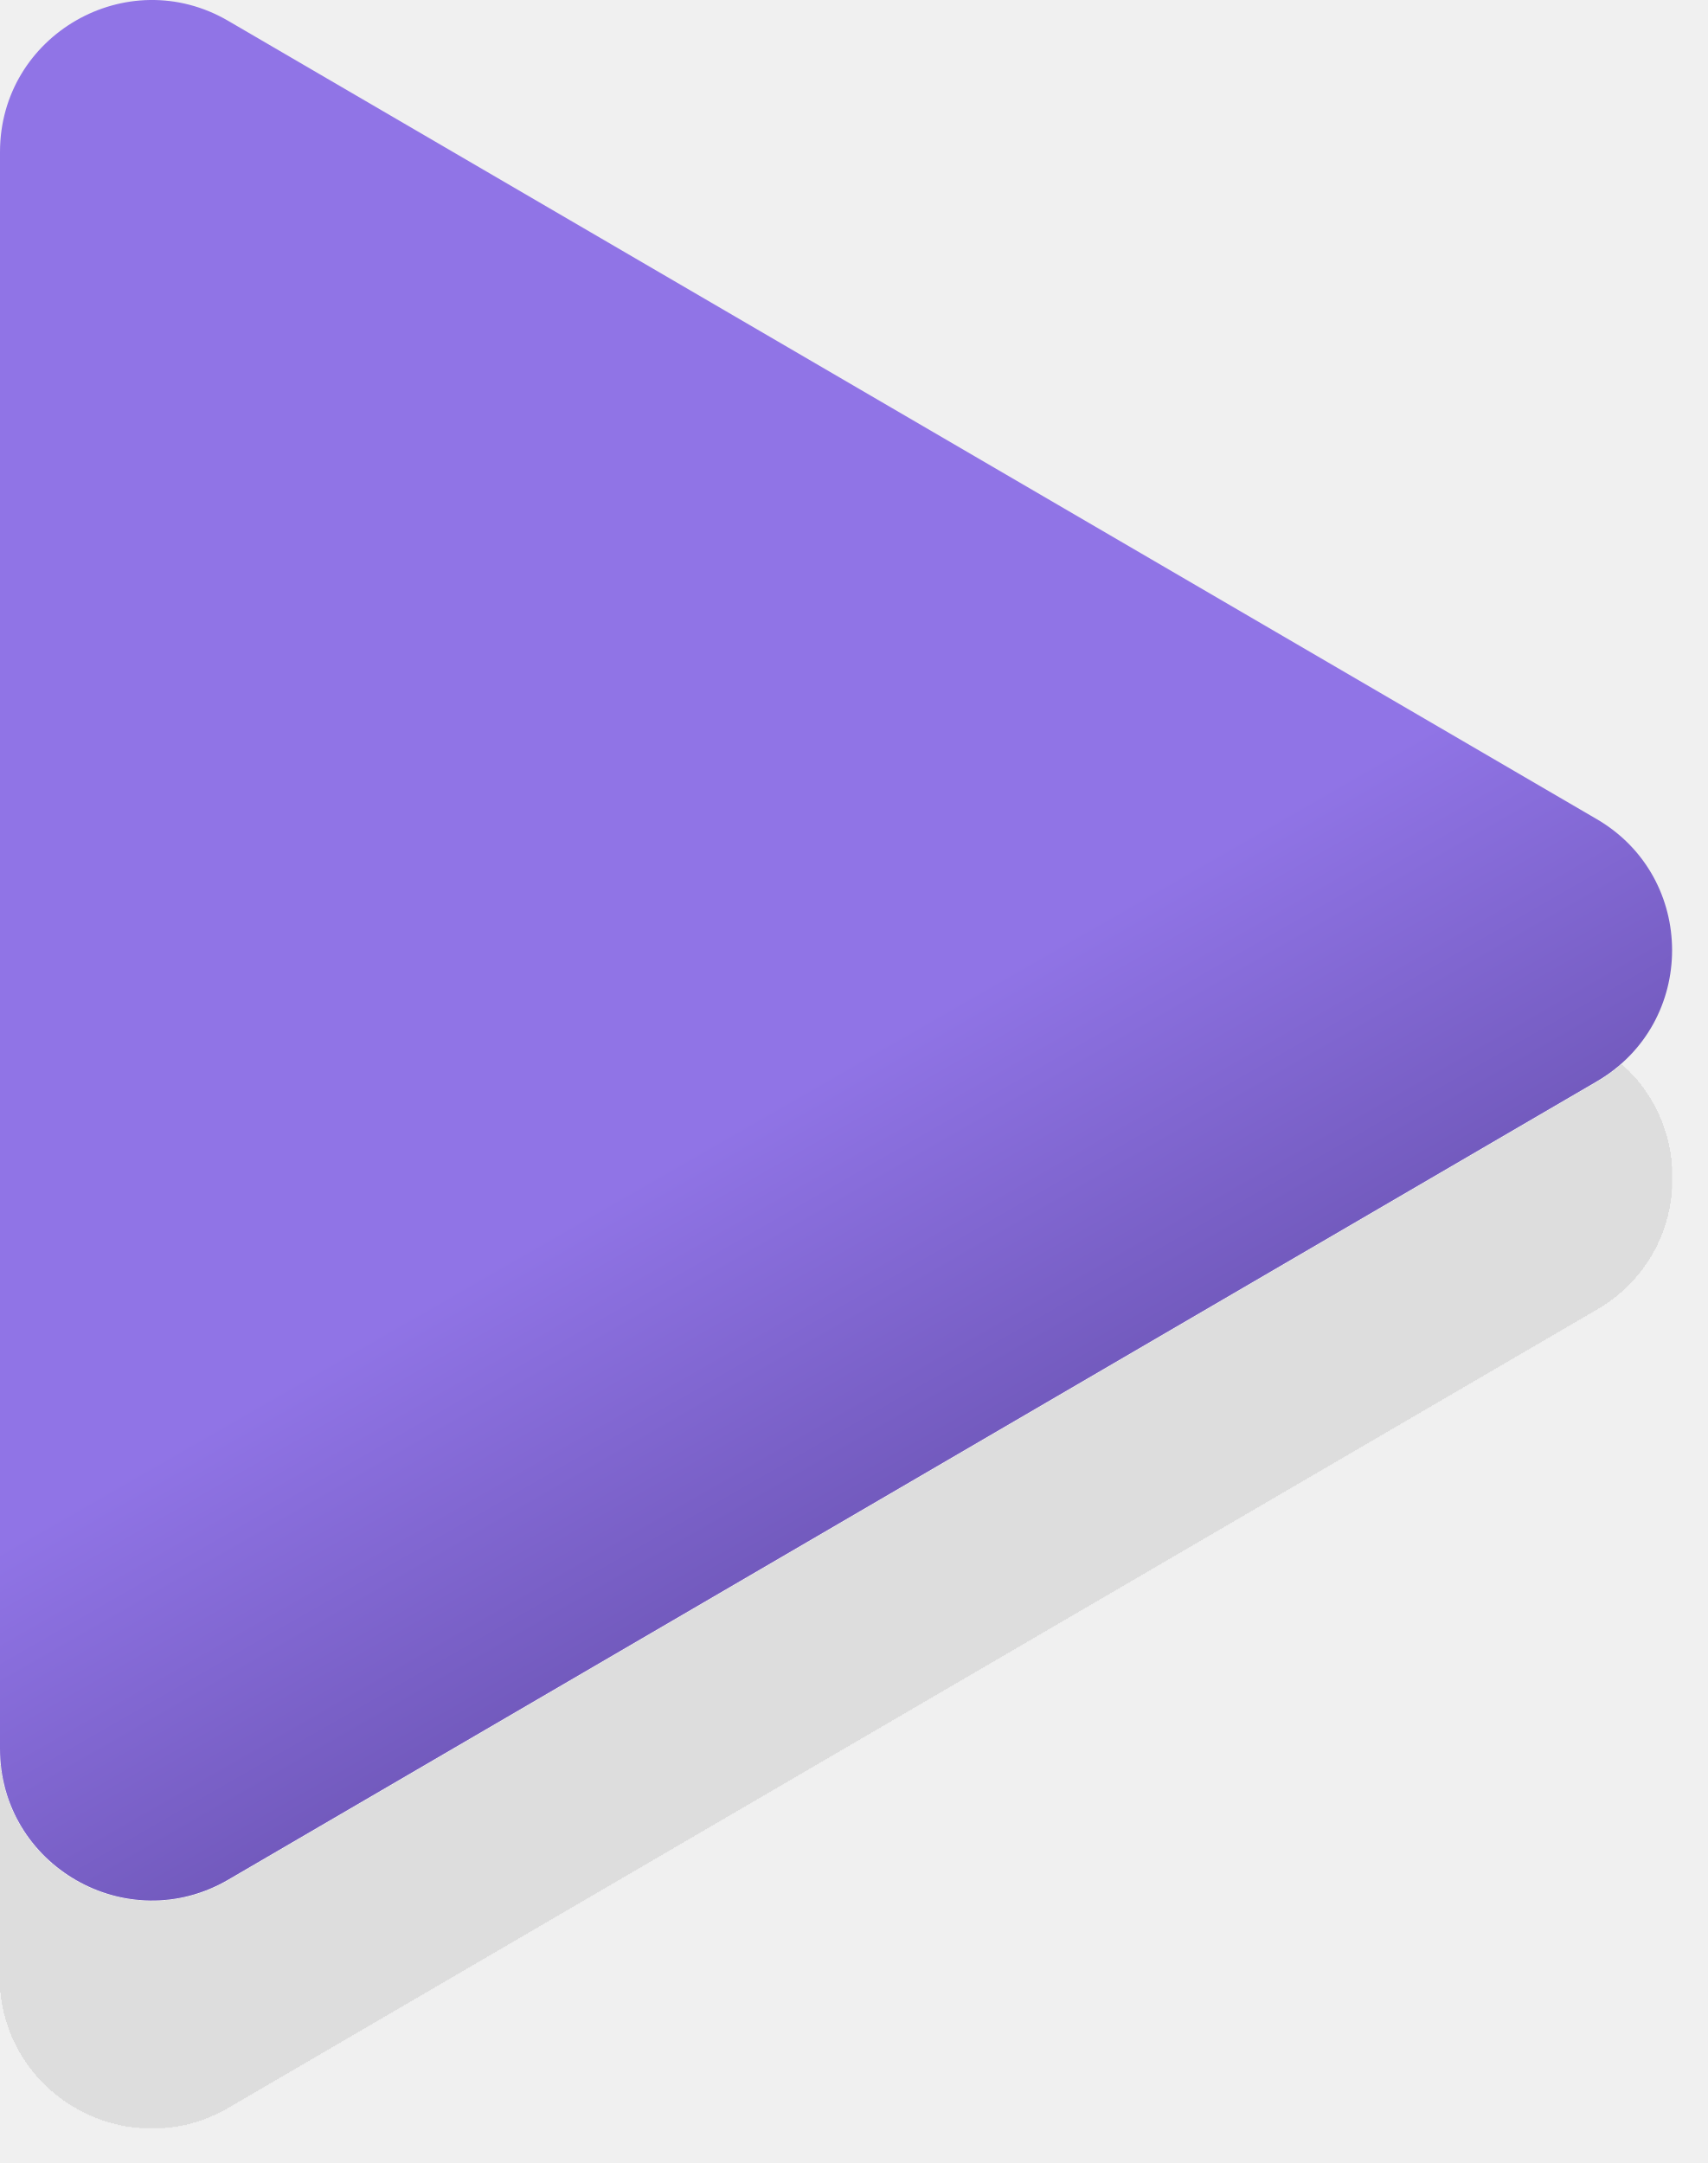
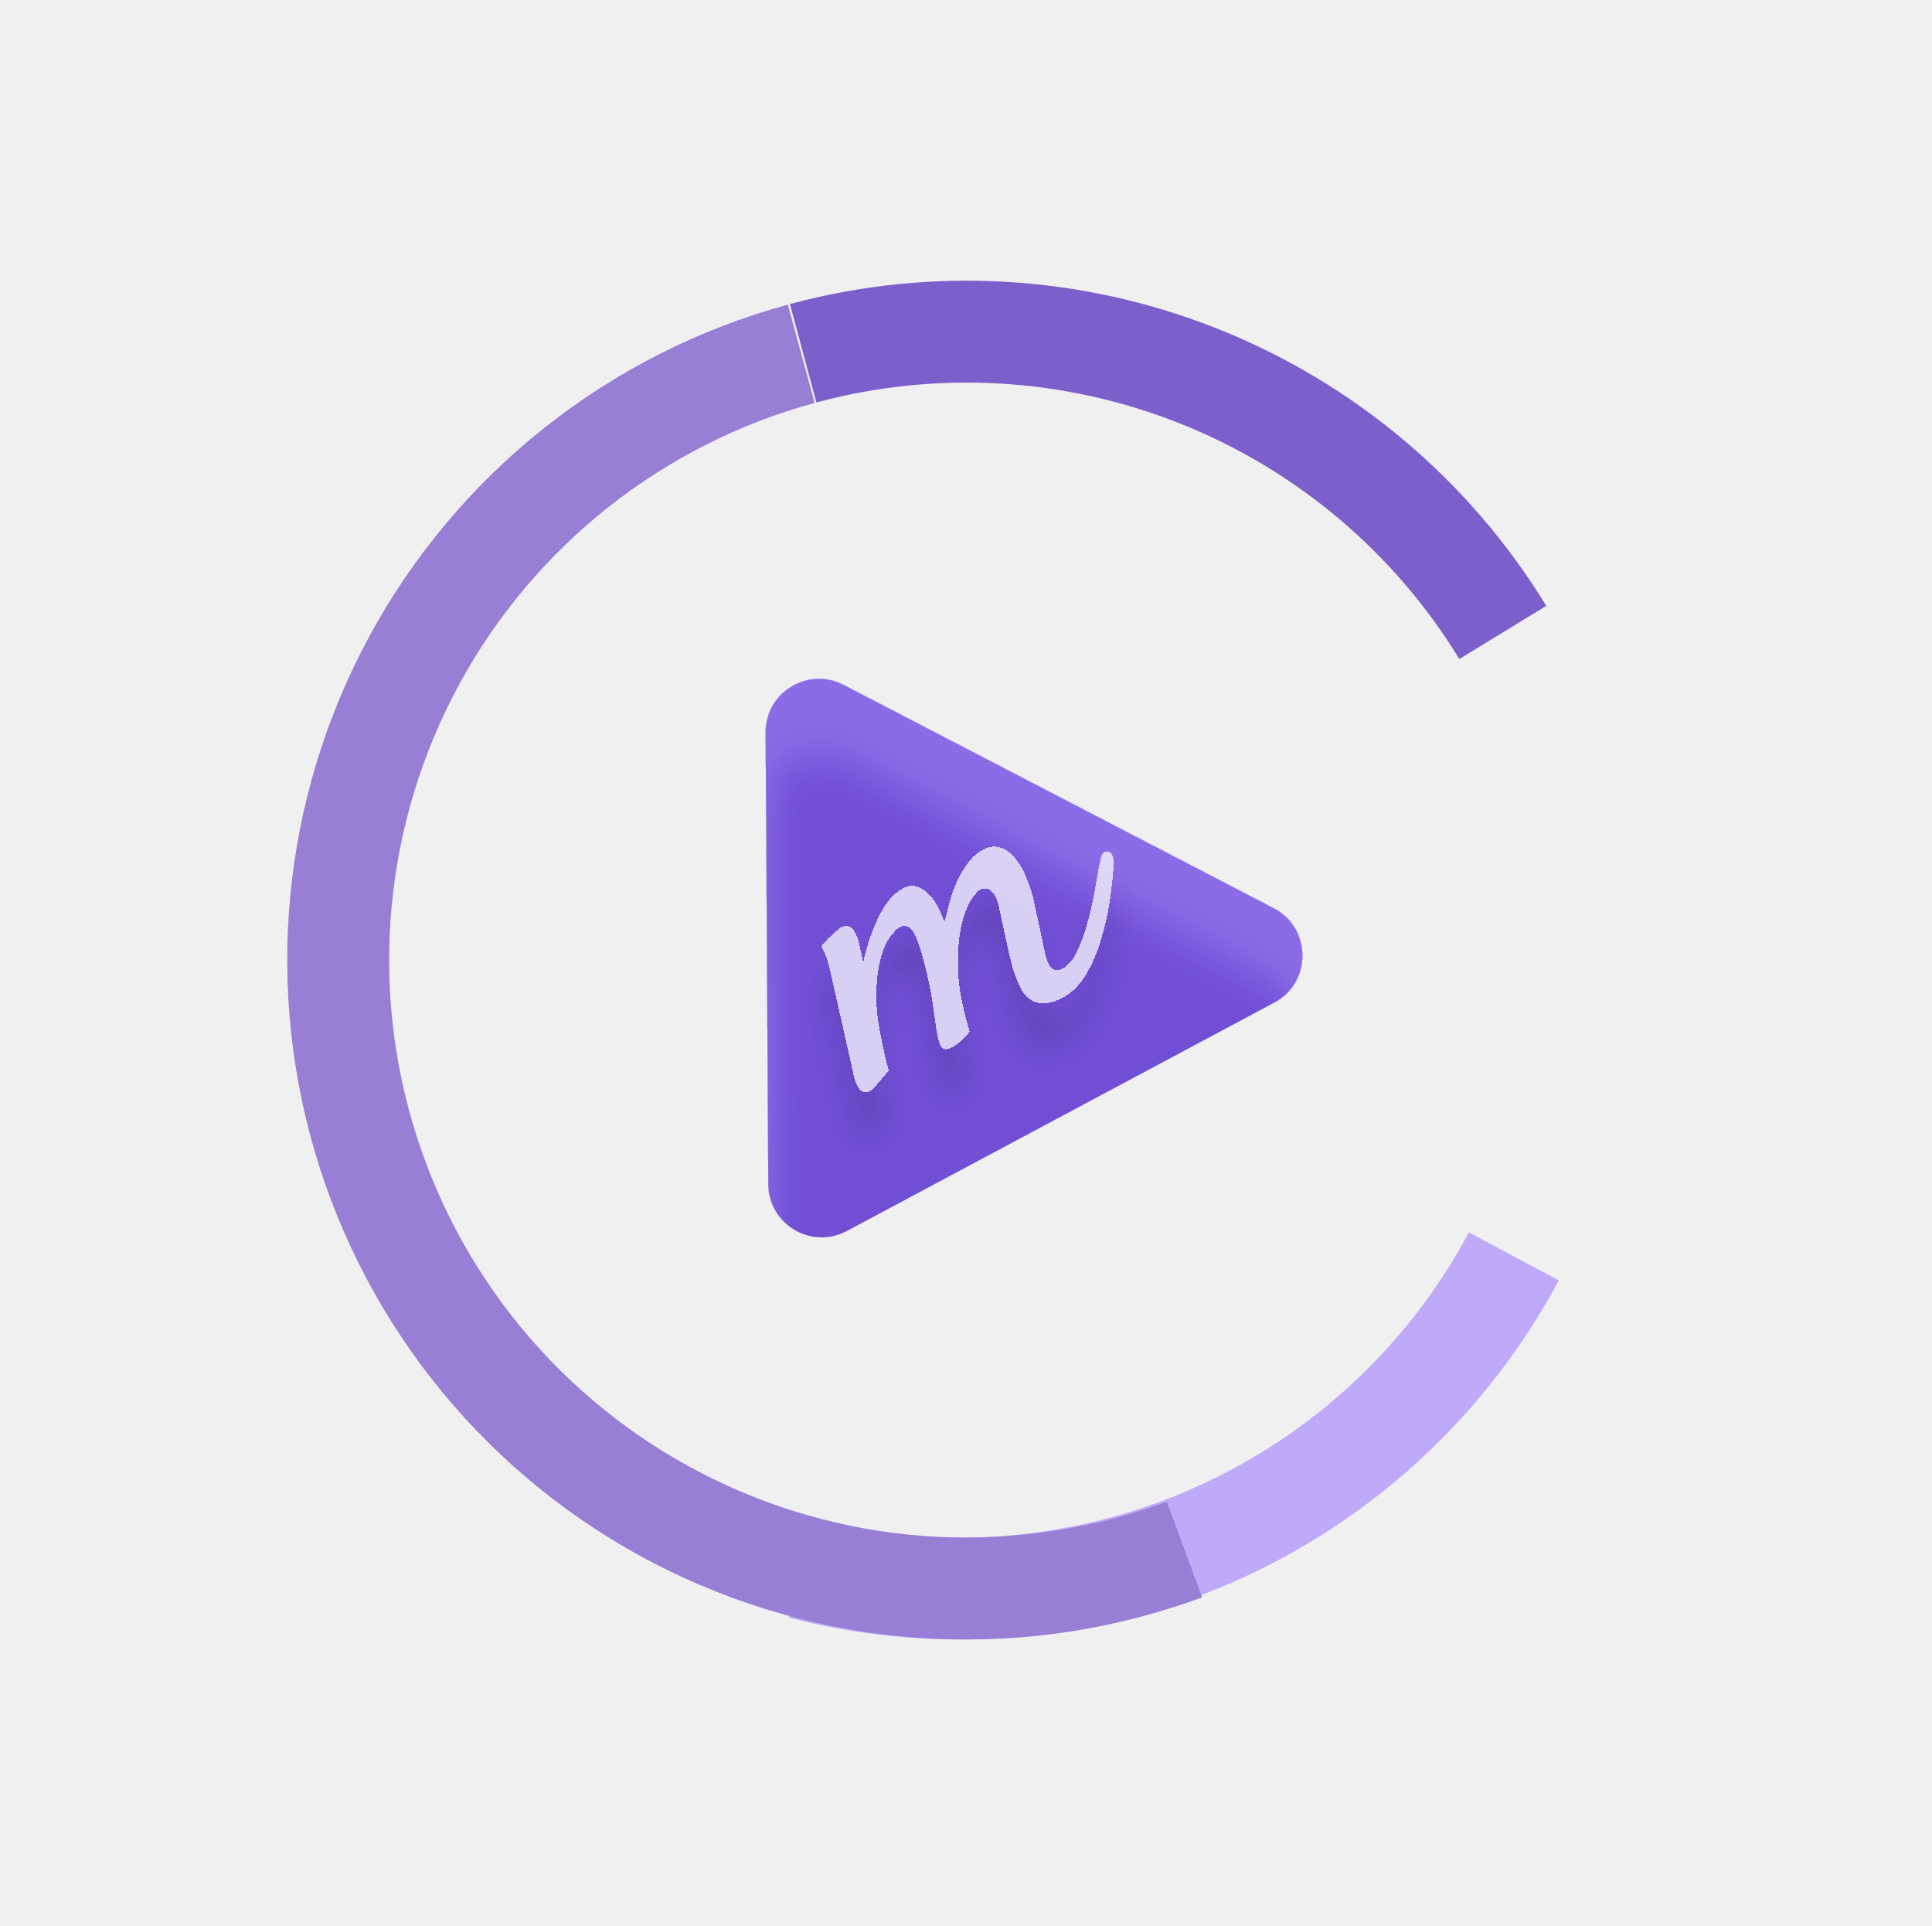
- <svg xmlns="http://www.w3.org/2000/svg" width="30" height="38" viewBox="0 0 30 38" fill="none">
-   <g filter="url(#filter0_d_114_20)">
-     <path d="M4.01 0.367L28.051 14.391C29.815 15.42 29.815 17.969 28.051 18.998L4.01 33.022C2.233 34.059 0 32.777 0 30.718V2.671C0 0.613 2.233 -0.67 4.01 0.367Z" fill="url(#paint0_linear_114_20)" />
+ <svg xmlns="http://www.w3.org/2000/svg" width="281" height="280" viewBox="0 0 281 280" fill="none">
+   <path d="M114.702 235.248C136.167 240.834 158.887 239.034 179.205 230.14C199.523 221.246 216.258 205.774 226.716 186.214L213.646 179.226C204.757 195.852 190.532 209.003 173.262 216.563C155.991 224.123 136.679 225.652 118.434 220.905L114.702 235.248Z" fill="#BDA8F9" fill-opacity="0.97" />
+   <path d="M224.899 88.114C213.767 69.894 197.033 55.77 177.201 47.857C157.37 39.944 135.509 38.667 114.891 44.219L118.745 58.531C136.27 53.811 154.852 54.896 171.709 61.622C188.565 68.348 202.79 80.354 212.252 95.841L224.899 88.114Z" fill="#6D4EC6" fill-opacity="0.89" />
+   <path d="M114.59 44.301C101.719 47.811 89.692 53.891 79.234 62.174C68.777 70.457 60.105 80.773 53.742 92.498C47.378 104.223 43.456 117.116 42.209 130.398C40.964 143.681 42.42 157.078 46.492 169.782C50.563 182.486 57.166 194.234 65.9 204.318C74.635 214.402 85.321 222.612 97.314 228.454C109.308 234.297 122.36 237.649 135.685 238.311C149.009 238.972 162.329 236.929 174.842 232.303L169.704 218.401C159.067 222.333 147.745 224.07 136.42 223.508C125.094 222.946 113.999 220.096 103.805 215.13C93.61 210.164 84.527 203.185 77.103 194.614C69.678 186.043 64.066 176.057 60.606 165.259C57.145 154.46 55.907 143.073 56.966 131.782C58.025 120.492 61.359 109.534 66.768 99.567C72.177 89.601 79.548 80.833 88.437 73.792C97.326 66.751 107.549 61.583 118.489 58.6L114.59 44.301Z" fill="#967FD5" />
+   <g filter="url(#filter0_i_406_33)">
+     <path d="M185.235 132.086C190.78 134.965 190.827 142.881 185.316 145.825L123.168 179.028C118.014 181.781 111.78 178.069 111.746 172.225L111.359 106.555C111.324 100.712 117.514 96.926 122.7 99.619L185.235 132.086Z" fill="#704FD5" />
+   </g>
+   <g filter="url(#filter1_d_406_33)">
+     <path d="M148.38 143.58C148.017 142.844 147.673 141.969 147.346 140.954C147.055 139.922 146.79 138.855 146.551 137.753C146.295 136.616 146.056 135.514 145.835 134.447C145.613 133.381 145.409 132.436 145.221 131.614C144.982 130.599 144.619 129.908 144.131 129.538C143.644 129.169 143.103 129.131 142.507 129.425C142.227 129.563 141.788 130.085 141.189 130.99C140.625 131.878 140.155 133.177 139.779 134.887C139.421 136.545 139.279 138.64 139.353 141.174C139.444 143.655 140.005 146.601 141.035 150.013C140.542 150.692 140.024 151.231 139.481 151.63C139.2 151.855 138.946 152.046 138.718 152.202C138.034 152.583 137.518 152.685 137.17 152.508C136.839 152.367 136.563 151.719 136.342 150.565C136.24 150.005 136.096 149.096 135.911 147.837C135.76 146.561 135.549 145.206 135.277 143.772C134.988 142.303 134.655 140.878 134.278 139.496C133.919 138.061 133.506 136.871 133.039 135.925C132.711 135.26 132.364 134.865 131.997 134.741C131.666 134.599 131.29 134.632 130.87 134.839C130.555 134.995 130.116 135.429 129.553 136.143C128.99 136.856 128.504 137.945 128.094 139.41C127.685 140.876 127.474 142.744 127.462 145.015C127.467 147.233 127.864 149.935 128.65 153.118L128.598 153.013C128.667 153.328 128.735 153.643 128.803 153.958C128.854 154.237 128.931 154.526 129.034 154.824C129.138 155.121 129.215 155.41 129.266 155.69L127.209 158.142C127.068 158.298 126.866 158.463 126.603 158.636C126.375 158.792 126.104 158.861 125.79 158.842C125.528 158.84 125.249 158.673 124.954 158.339C124.659 158.006 124.409 157.411 124.204 156.554L120.748 141.206C120.628 140.698 120.499 140.217 120.362 139.762C120.242 139.343 120.096 138.957 119.923 138.607C119.768 138.204 119.595 137.898 119.404 137.687C119.861 137.113 120.283 136.644 120.669 136.279C121.055 135.914 121.371 135.628 121.617 135.419C121.915 135.141 122.187 134.942 122.432 134.821C123.553 134.268 124.396 135.05 124.962 137.166C125.098 137.796 125.294 138.723 125.55 139.947C125.8 138.778 126.112 137.644 126.485 136.546C126.875 135.395 127.309 134.331 127.786 133.356C128.263 132.38 128.8 131.527 129.398 130.796C130.031 130.048 130.733 129.484 131.503 129.104C132.099 128.81 132.676 128.743 133.234 128.904C133.827 129.047 134.376 129.364 134.88 129.856C135.401 130.295 135.878 130.909 136.311 131.698C136.726 132.451 137.089 133.274 137.398 134.167C137.596 133.154 137.846 132.116 138.149 131.052C138.469 129.936 138.85 128.899 139.292 127.94C139.769 126.964 140.315 126.085 140.931 125.302C141.546 124.519 142.257 123.929 143.063 123.532C144.009 123.065 144.865 122.991 145.632 123.309C146.434 123.611 147.139 124.156 147.746 124.945C148.388 125.717 148.907 126.637 149.303 127.705C149.735 128.756 150.078 129.806 150.335 130.855L152.048 138.83C152.527 140.772 153.327 141.466 154.448 140.913C155.324 140.481 156.08 139.585 156.716 138.226C157.352 136.867 157.875 135.367 158.286 133.727C158.731 132.07 159.089 130.412 159.36 128.754C159.631 127.096 159.883 125.752 160.115 124.723C160.205 124.374 160.346 124.13 160.539 123.991C160.766 123.835 160.985 123.793 161.194 123.864C161.421 123.882 161.604 124.032 161.742 124.312C161.916 124.575 162.001 124.969 161.998 125.493C161.902 127.065 161.718 128.854 161.445 130.862C161.155 132.834 160.717 134.771 160.13 136.672C159.579 138.556 158.836 140.273 157.902 141.822C156.968 143.372 155.765 144.51 154.294 145.236C153.803 145.478 153.287 145.667 152.745 145.804C152.237 145.924 151.705 145.947 151.146 145.874C150.622 145.784 150.126 145.572 149.656 145.238C149.168 144.868 148.743 144.316 148.38 143.58Z" fill="white" fill-opacity="0.73" shape-rendering="crispEdges" />
  </g>
  <defs>
-     <filter id="filter0_d_114_20" x="0" y="0" width="29.374" height="37.389" filterUnits="userSpaceOnUse" color-interpolation-filters="sRGB">
+     <filter id="filter0_i_406_33" x="111.358" y="98.735" width="78.064" height="87.02" filterUnits="userSpaceOnUse" color-interpolation-filters="sRGB">
+       <feFlood flood-opacity="0" result="BackgroundImageFix" />
+       <feBlend mode="normal" in="SourceGraphic" in2="BackgroundImageFix" result="shape" />
+       <feColorMatrix in="SourceAlpha" type="matrix" values="0 0 0 0 0 0 0 0 0 0 0 0 0 0 0 0 0 0 127 0" result="hardAlpha" />
+       <feOffset dy="11" />
+       <feGaussianBlur stdDeviation="2.9" />
+       <feComposite in2="hardAlpha" operator="arithmetic" k2="-1" k3="1" />
+       <feColorMatrix type="matrix" values="0 0 0 0 0.65 0 0 0 0 0.542 0 0 0 0 0.98 0 0 0 0.49 0" />
+       <feBlend mode="normal" in2="shape" result="effect1_innerShadow_406_33" />
+     </filter>
+     <filter id="filter1_d_406_33" x="110.478" y="116.142" width="62.161" height="54.379" filterUnits="userSpaceOnUse" color-interpolation-filters="sRGB">
      <feFlood flood-opacity="0" result="BackgroundImageFix" />
      <feColorMatrix in="SourceAlpha" type="matrix" values="0 0 0 0 0 0 0 0 0 0 0 0 0 0 0 0 0 0 127 0" result="hardAlpha" />
-       <feOffset dy="4" />
+       <feOffset dy="7" />
+       <feGaussianBlur stdDeviation="2" />
      <feComposite in2="hardAlpha" operator="out" />
-       <feColorMatrix type="matrix" values="0 0 0 0 0 0 0 0 0 0 0 0 0 0 0 0 0 0 0.08 0" />
-       <feBlend mode="normal" in2="BackgroundImageFix" result="effect1_dropShadow_114_20" />
-       <feBlend mode="normal" in="SourceGraphic" in2="effect1_dropShadow_114_20" result="shape" />
+       <feColorMatrix type="matrix" values="0 0 0 0 0 0 0 0 0 0 0 0 0 0 0 0 0 0 0.1 0" />
+       <feBlend mode="normal" in2="BackgroundImageFix" result="effect1_dropShadow_406_33" />
+       <feBlend mode="normal" in="SourceGraphic" in2="effect1_dropShadow_406_33" result="shape" />
    </filter>
-     <linearGradient id="paint0_linear_114_20" x1="-0.333" y1="-0.305" x2="17.167" y2="30.195" gradientUnits="userSpaceOnUse">
-       <stop offset="0.683" stop-color="#9074E6" />
-       <stop offset="1" stop-color="#614BA6" />
-     </linearGradient>
  </defs>
</svg>
